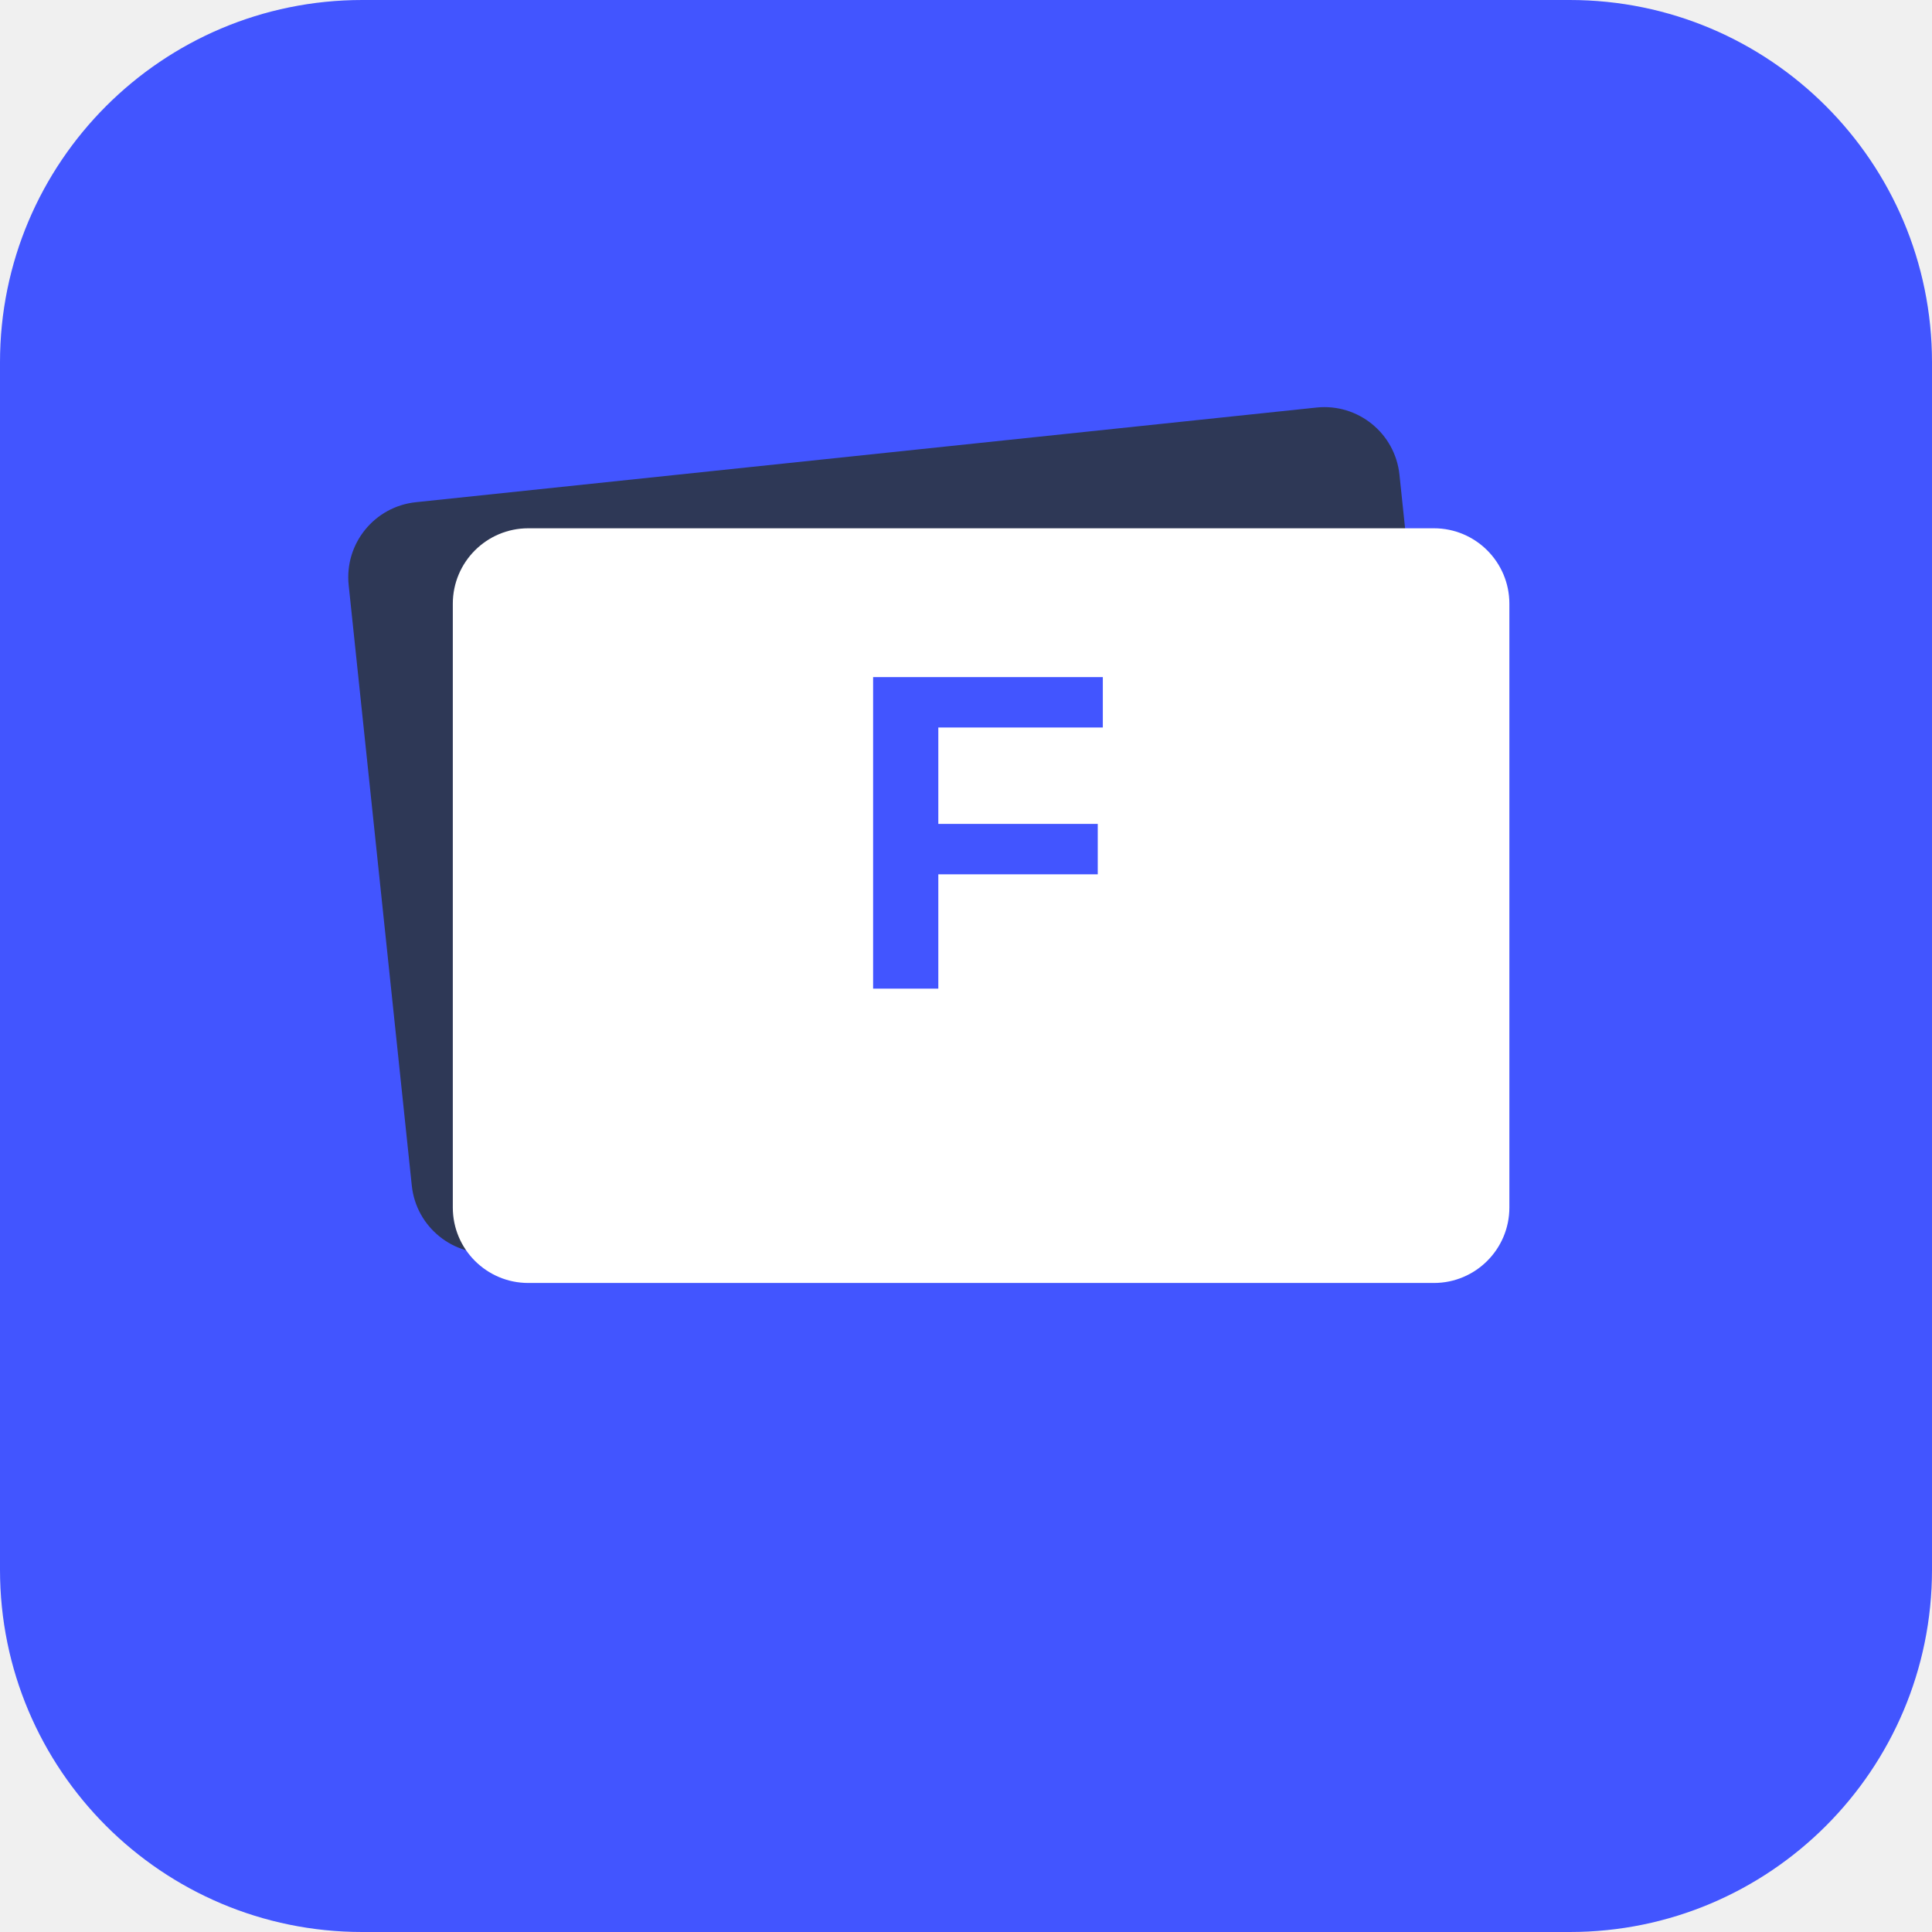
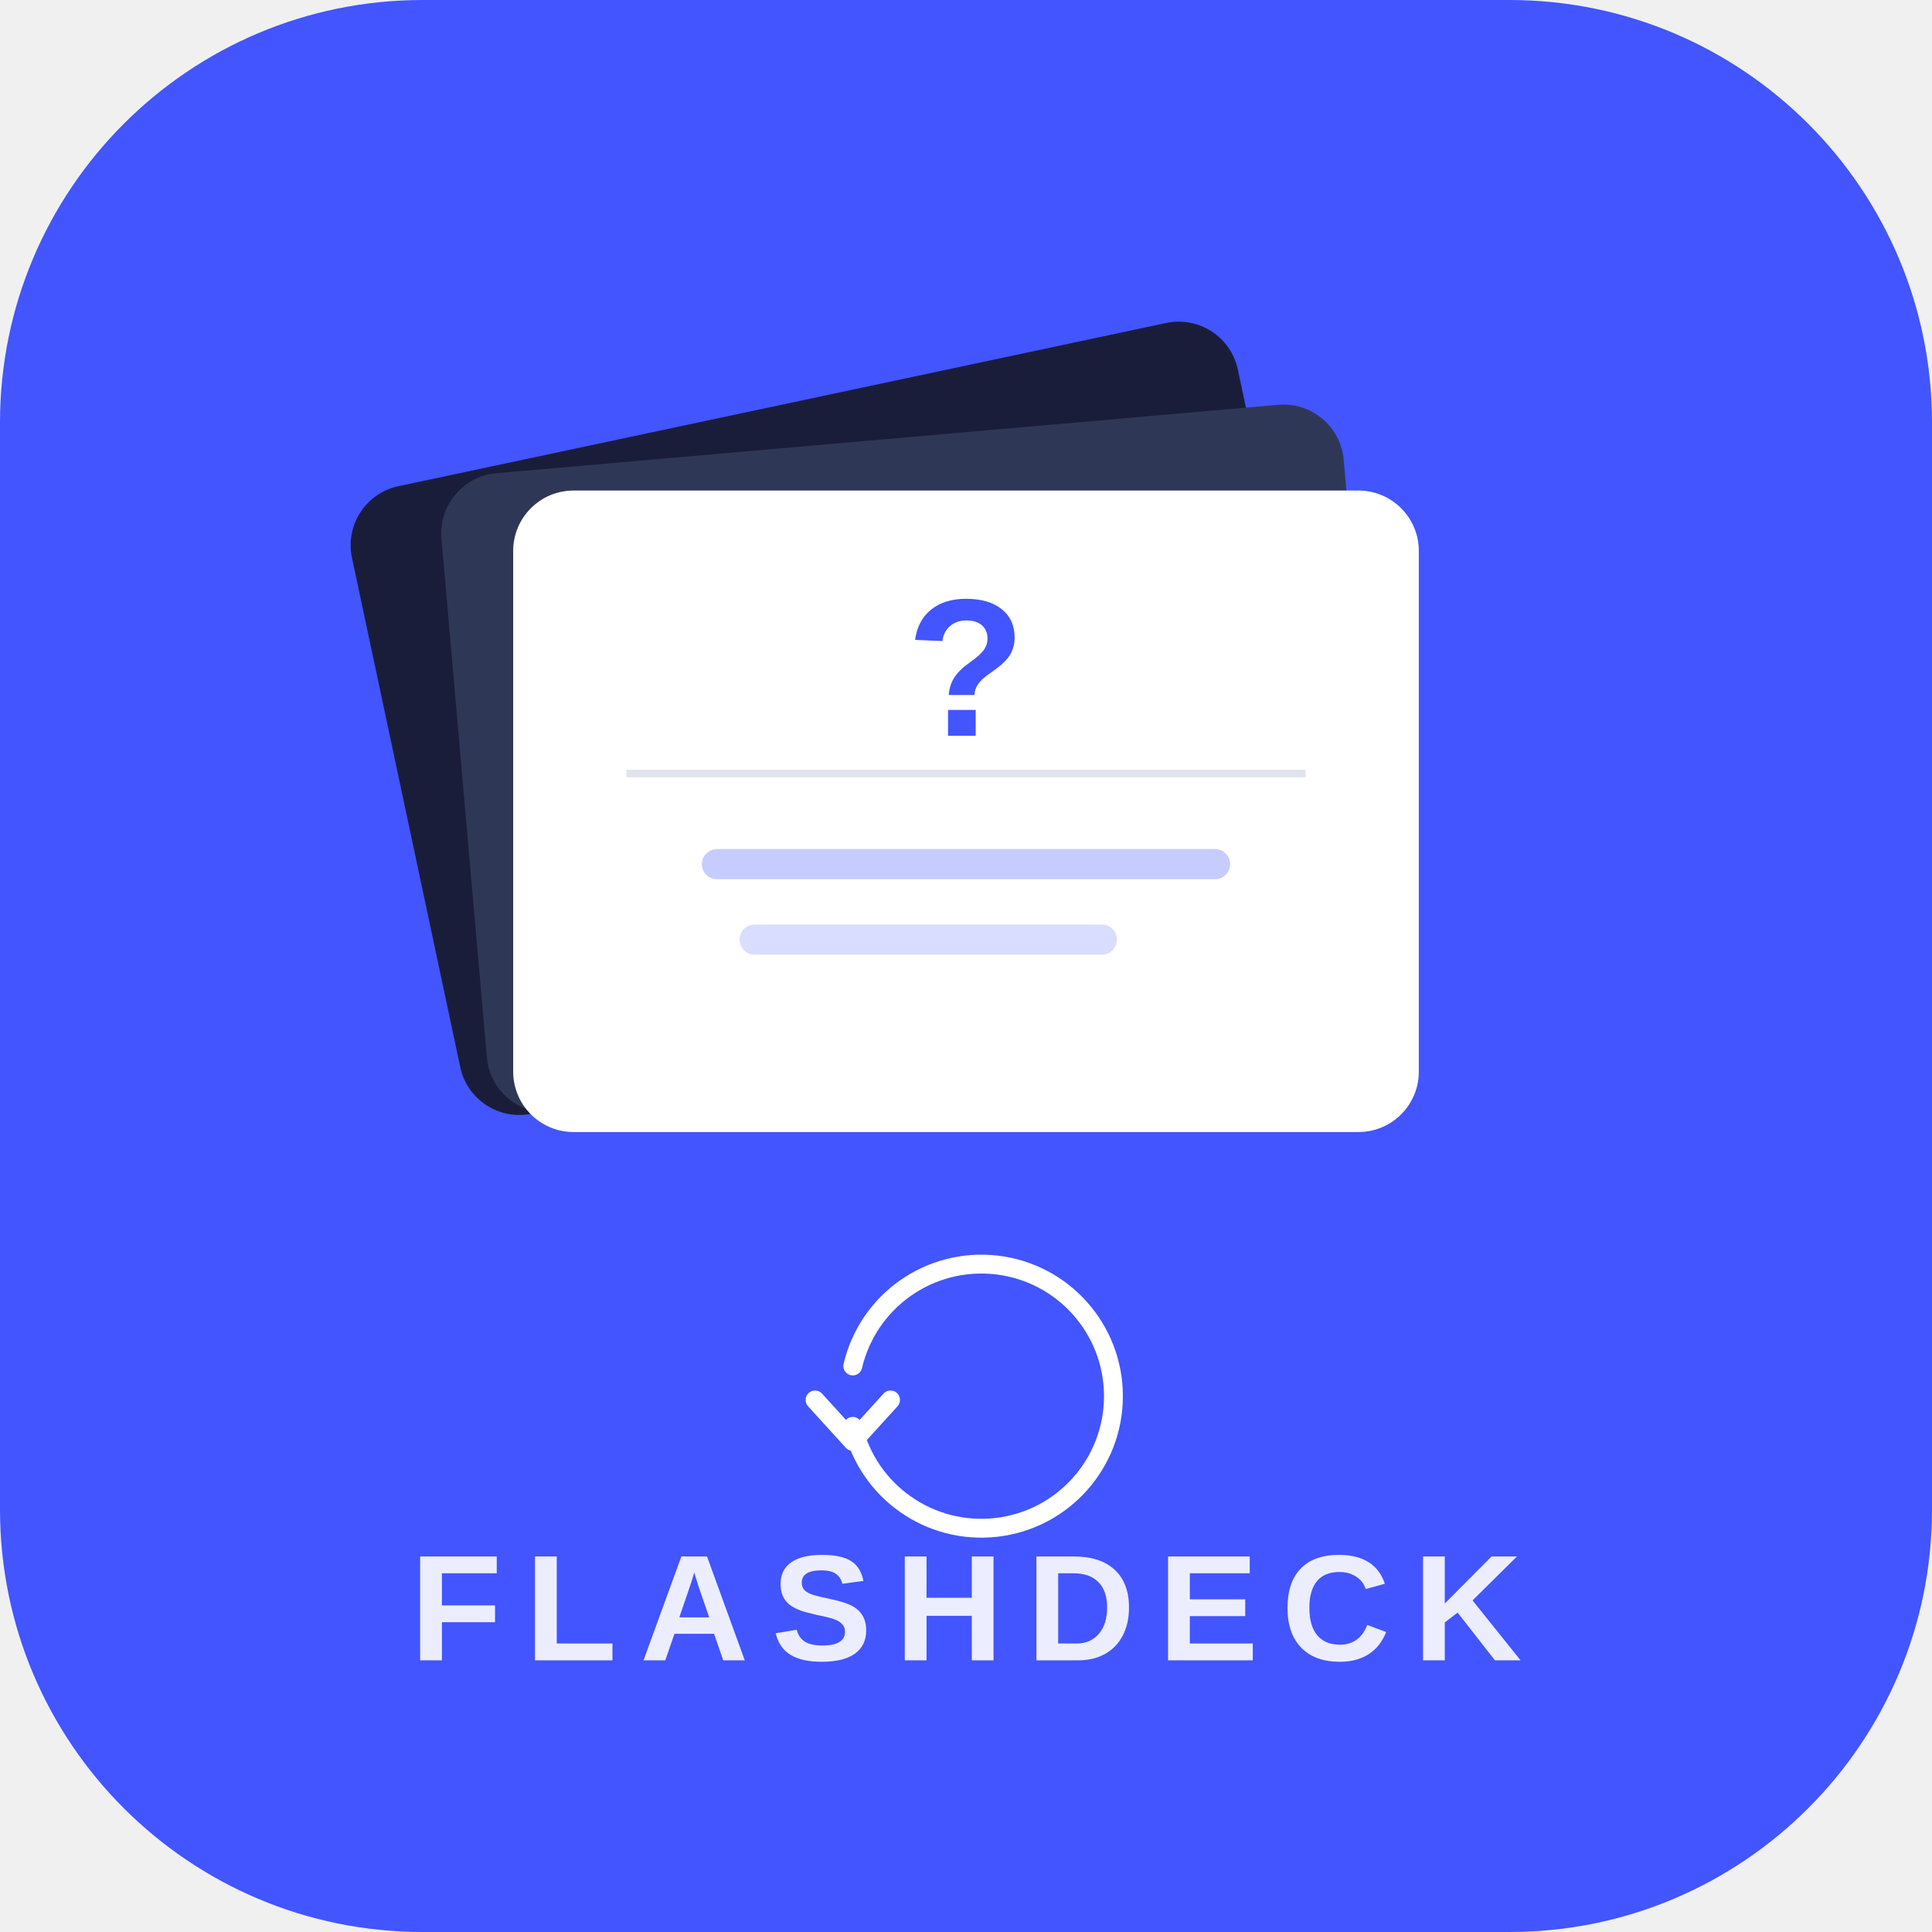
<svg xmlns="http://www.w3.org/2000/svg" viewBox="0 0 512 512">
-   <rect width="512" height="512" rx="96" fill="#4255ff" />
-   <rect x="100" y="120" width="280" height="200" rx="20" fill="#2e3856" transform="rotate(-6 240 220)" />
-   <rect x="120" y="140" width="280" height="200" rx="20" fill="#ffffff" />
-   <text x="260" y="262" font-family="Arial,sans-serif" font-weight="bold" font-size="120" fill="#4255ff" text-anchor="middle">F</text>
+   <rect width="512" height="512" rx="112" fill="#4255ff" />
+   <g transform="rotate(-12 256 240)">
+     <rect x="116" y="100" width="240" height="170" rx="16" fill="#1a1d3a" />
+   </g>
+   <g transform="rotate(-5 256 240)">
+     <rect x="126" y="115" width="240" height="170" rx="16" fill="#2e3856" />
+   </g>
+   <rect x="136" y="130" width="240" height="170" rx="16" fill="#ffffff" />
+   <line x1="166" y1="205" x2="346" y2="205" stroke="#e0e4ef" stroke-width="2" />
+   <text x="256" y="195" font-family="Arial,Helvetica,sans-serif" font-weight="700" font-size="52" fill="#4255ff" text-anchor="middle">?</text>
+   <rect x="186" y="225" width="140" height="8" rx="4" fill="#4255ff" opacity="0.3" />
+   <rect x="196" y="245" width="100" height="8" rx="4" fill="#4255ff" opacity="0.2" />
+   <g transform="translate(256, 370)" fill="none" stroke="#ffffff" stroke-width="5" stroke-linecap="round" stroke-linejoin="round">
+     <path d="M-30,-8 A35,35 0 1,1 -30,8" />
+     <polyline points="-40,1 -30,12 -20,1" />
+   </g>
+   <text x="256" y="440" font-family="Arial,Helvetica,sans-serif" font-weight="800" font-size="40" fill="rgba(255,255,255,0.9)" text-anchor="middle" letter-spacing="6">FLASHDECK</text>
</svg>
